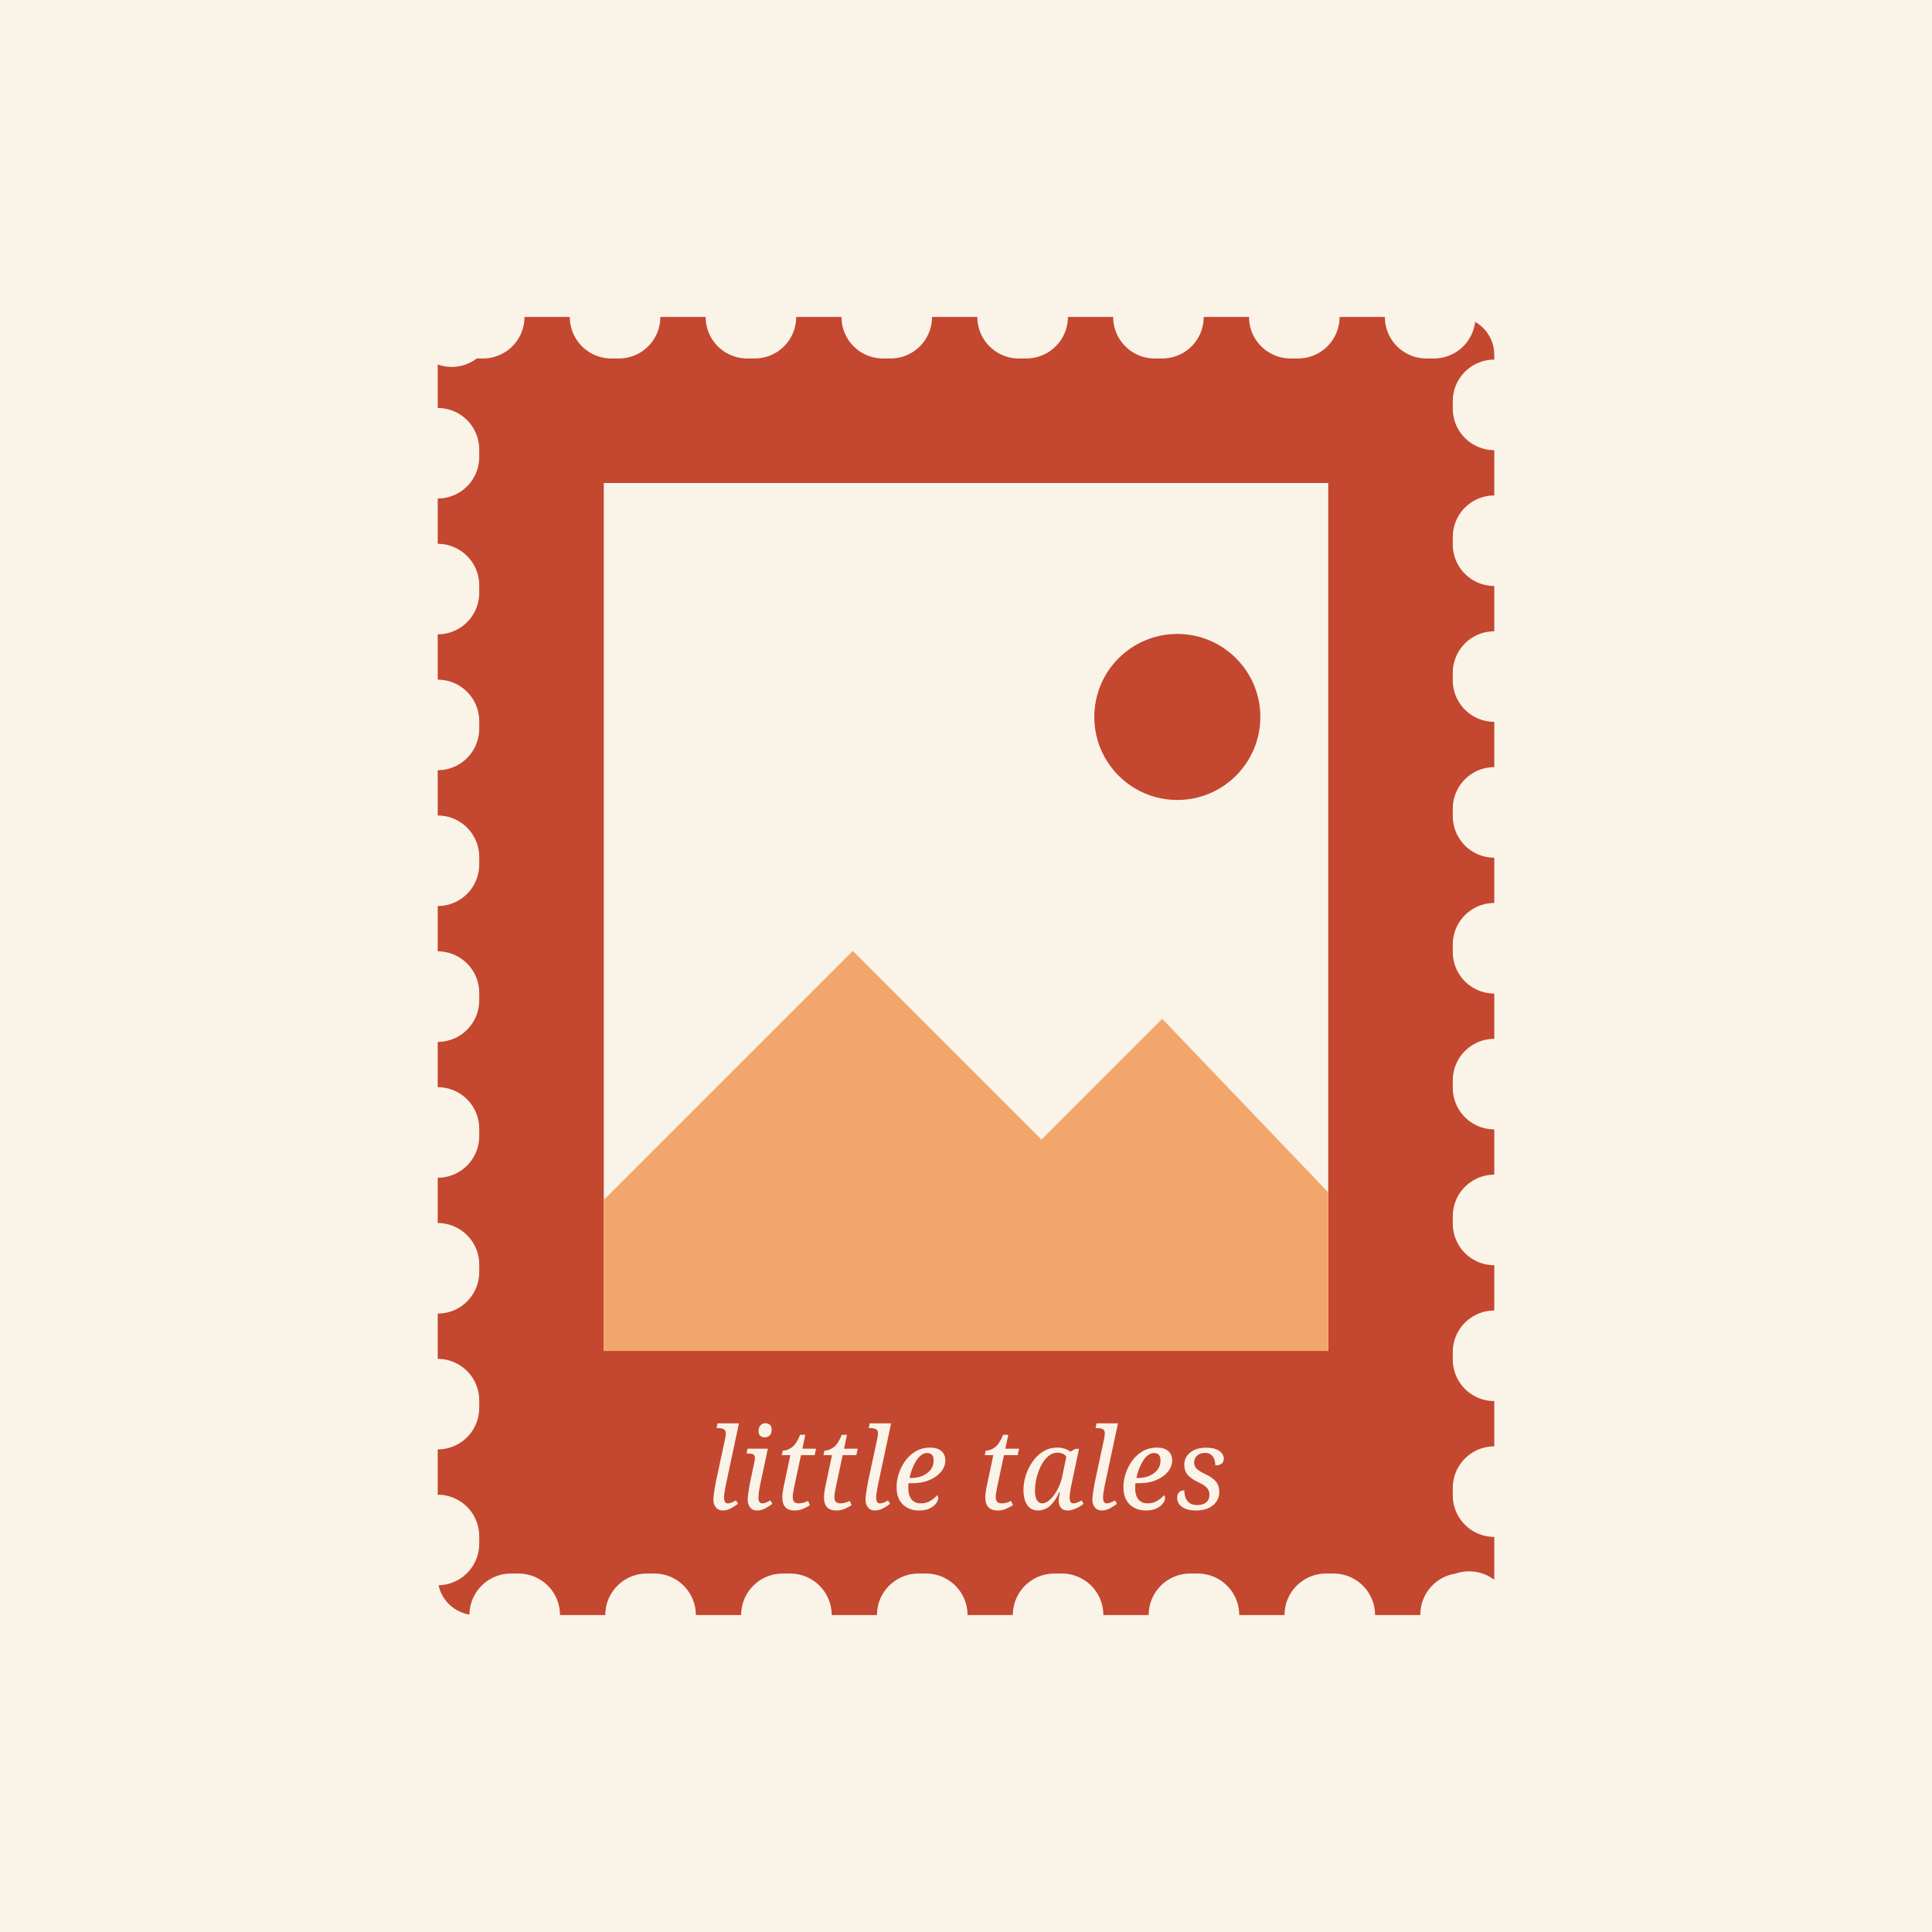
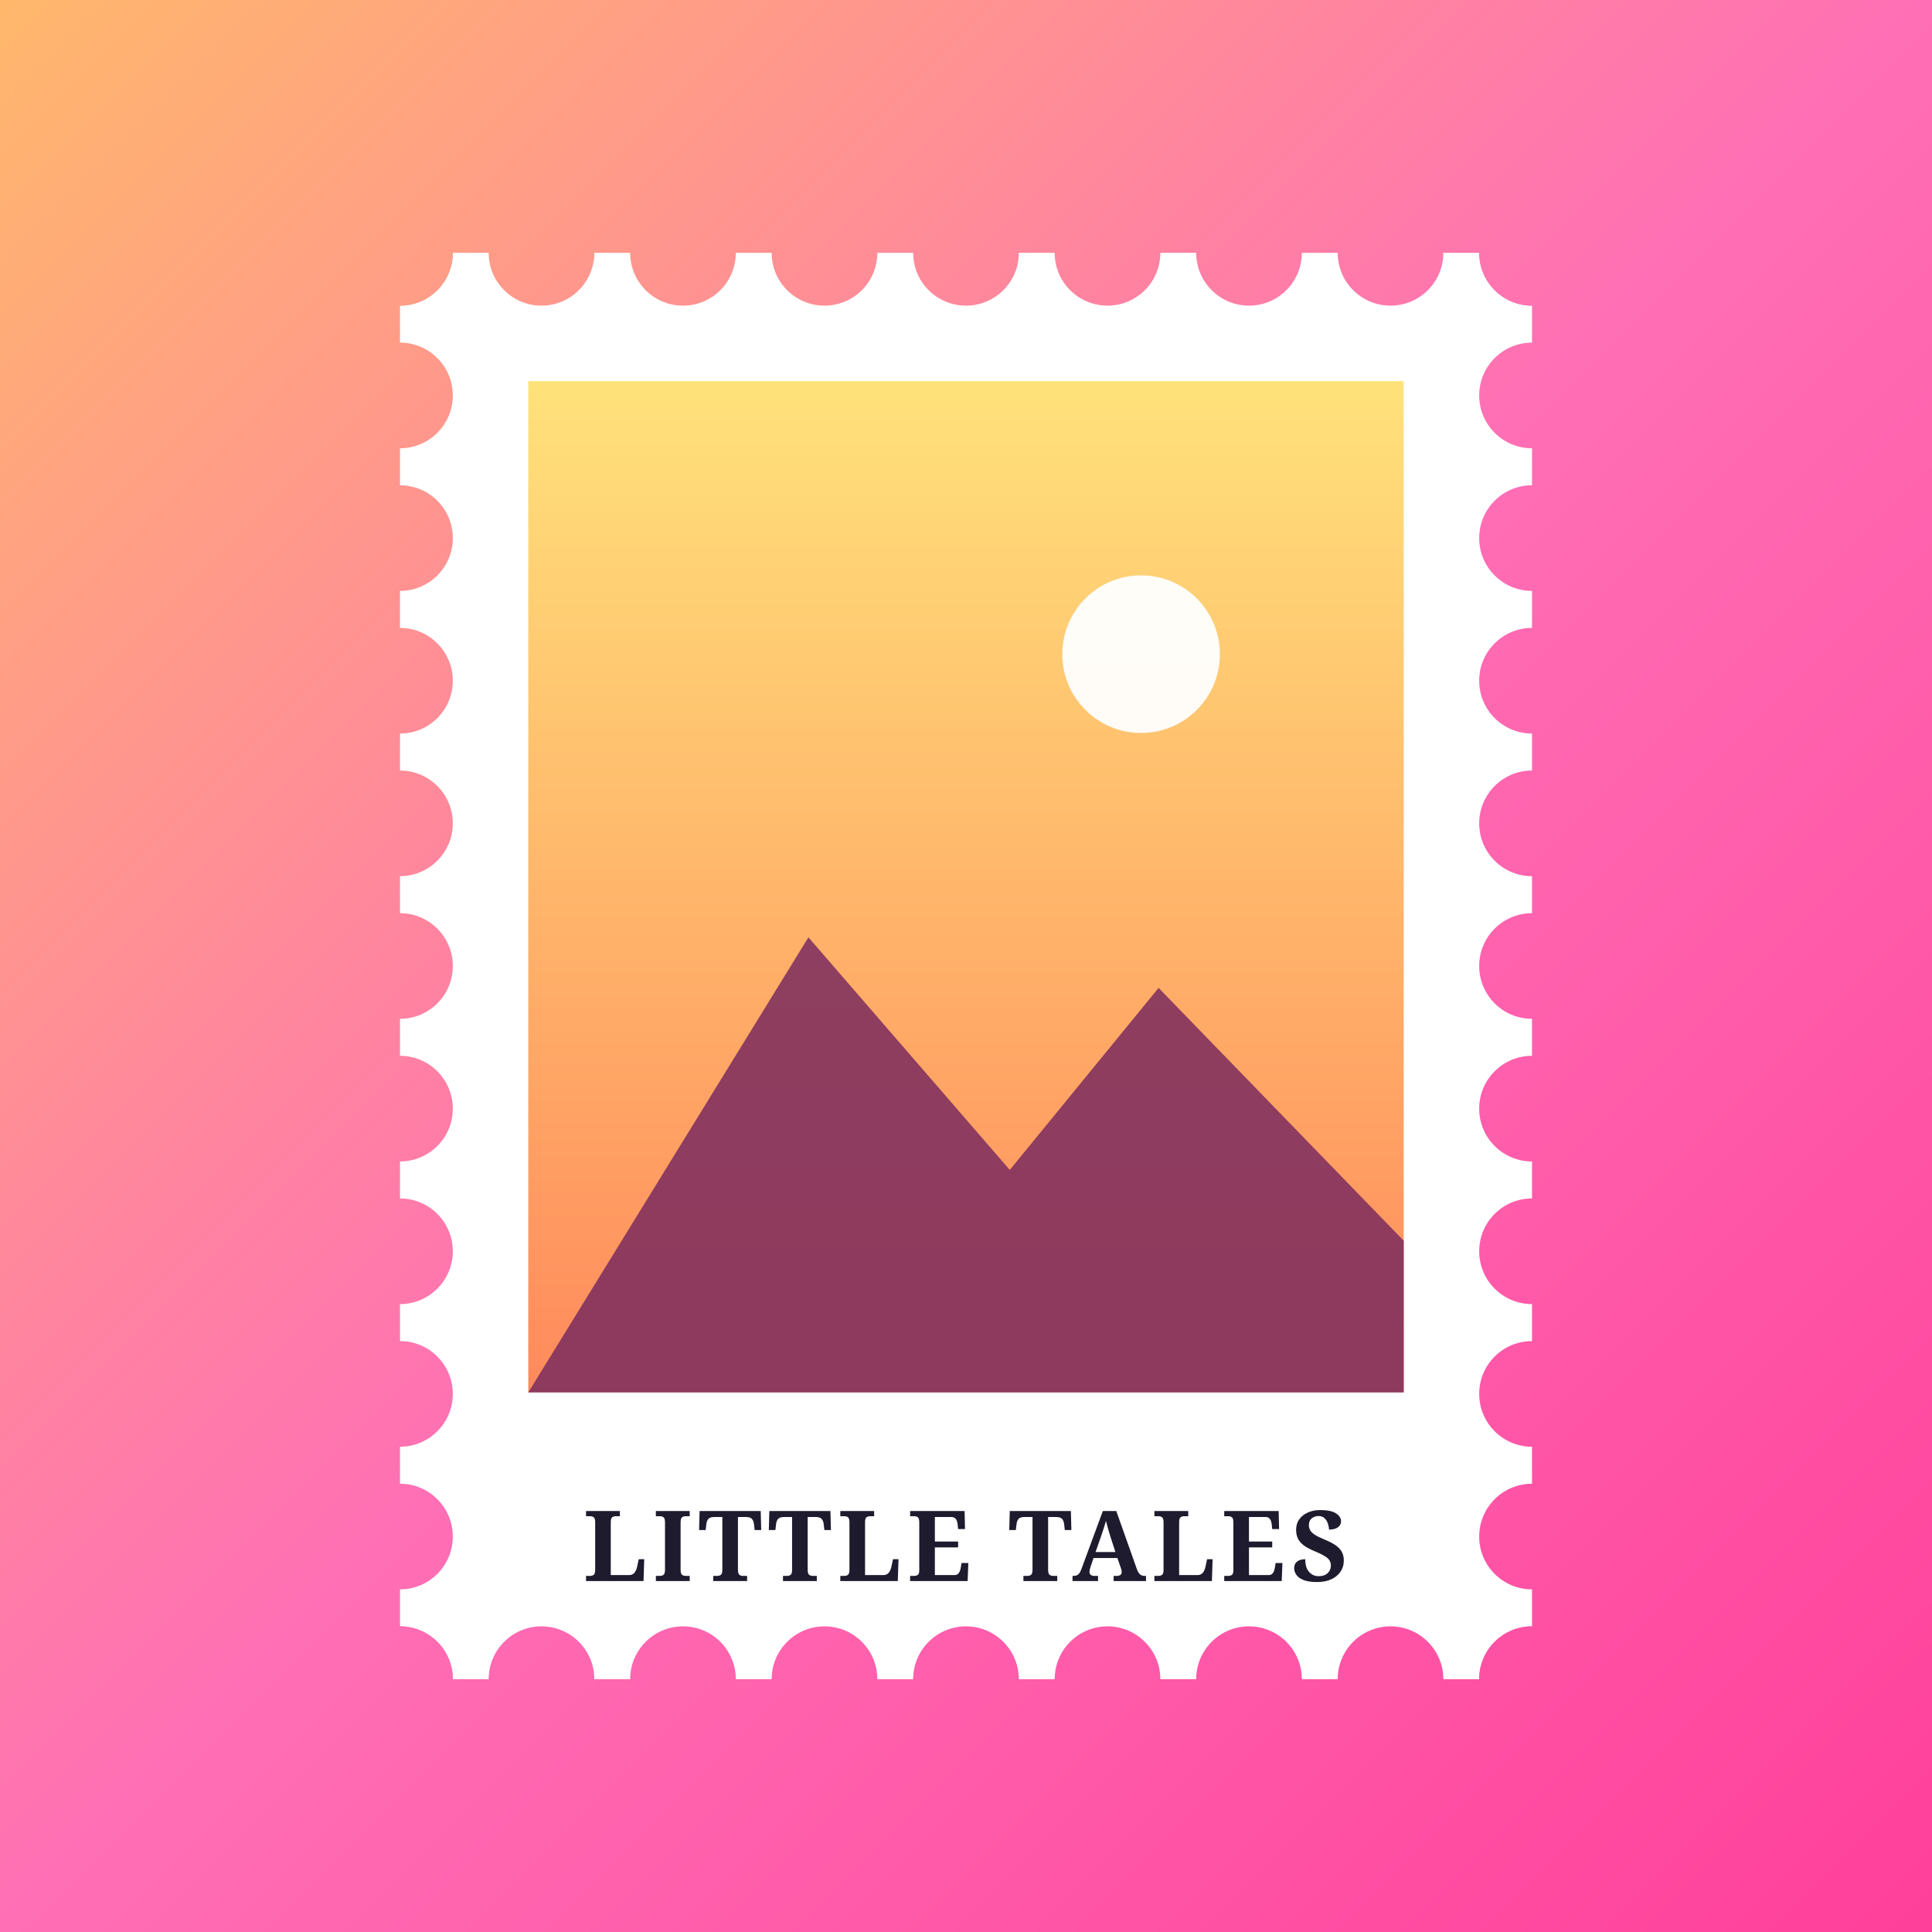
- <svg xmlns="http://www.w3.org/2000/svg" viewBox="0 0 512 512">
-   <rect width="512" height="512" fill="#FAF3E8" />
-   <rect x="116" y="84" width="280" height="344" rx="10" fill="#C4472F" />
-   <rect x="116" y="84" width="280" height="344" rx="10" fill="none" stroke="#FAF3E8" stroke-width="22" stroke-dasharray="2 34" stroke-linecap="round" />
-   <rect x="160" y="128" width="192" height="230" fill="#FAF3E8" />
-   <path d="M160 318L226 252 276 302 308 270 352 316V358H160Z" fill="#F2A66B" />
-   <circle cx="312" cy="190" r="22" fill="#C4472F" />
-   <text x="256" y="400" text-anchor="middle" font-family="Georgia,serif" font-style="italic" font-size="30" fill="#FAF3E8">little tales</text>
+ <svg xmlns="http://www.w3.org/2000/svg" viewBox="0 0 1024 1024" width="1024" height="1024">
+   <defs>
+     <mask id="m">
+       <rect x="172" y="94" width="680" height="836" fill="#fff" />
+       <g fill="#000">
+         <circle cx="212" cy="134" r="28" />
+         <circle cx="212" cy="890" r="28" />
+         <circle cx="287" cy="134" r="28" />
+         <circle cx="287" cy="890" r="28" />
+         <circle cx="362" cy="134" r="28" />
+         <circle cx="362" cy="890" r="28" />
+         <circle cx="437" cy="134" r="28" />
+         <circle cx="437" cy="890" r="28" />
+         <circle cx="512" cy="134" r="28" />
+         <circle cx="512" cy="890" r="28" />
+         <circle cx="587" cy="134" r="28" />
+         <circle cx="587" cy="890" r="28" />
+         <circle cx="662" cy="134" r="28" />
+         <circle cx="662" cy="890" r="28" />
+         <circle cx="737" cy="134" r="28" />
+         <circle cx="737" cy="890" r="28" />
+         <circle cx="812" cy="134" r="28" />
+         <circle cx="812" cy="890" r="28" />
+         <circle cx="212" cy="134" r="28" />
+         <circle cx="812" cy="134" r="28" />
+         <circle cx="212" cy="209.6" r="28" />
+         <circle cx="812" cy="209.6" r="28" />
+         <circle cx="212" cy="285.2" r="28" />
+         <circle cx="812" cy="285.2" r="28" />
+         <circle cx="212" cy="360.8" r="28" />
+         <circle cx="812" cy="360.8" r="28" />
+         <circle cx="212" cy="436.4" r="28" />
+         <circle cx="812" cy="436.4" r="28" />
+         <circle cx="212" cy="512" r="28" />
+         <circle cx="812" cy="512" r="28" />
+         <circle cx="212" cy="587.6" r="28" />
+         <circle cx="812" cy="587.6" r="28" />
+         <circle cx="212" cy="663.2" r="28" />
+         <circle cx="812" cy="663.2" r="28" />
+         <circle cx="212" cy="738.8" r="28" />
+         <circle cx="812" cy="738.8" r="28" />
+         <circle cx="212" cy="814.4" r="28" />
+         <circle cx="812" cy="814.4" r="28" />
+         <circle cx="212" cy="890" r="28" />
+         <circle cx="812" cy="890" r="28" />
+       </g>
+     </mask>
+     <linearGradient id="g" x1="0" y1="0" x2="1" y2="1">
+       <stop offset="0" stop-color="#FFB86B" />
+       <stop offset=".5" stop-color="#FF6FB5" />
+       <stop offset="1" stop-color="#FF3F9A" />
+     </linearGradient>
+     <linearGradient id="p" x1="0" y1="0" x2="0" y2="1">
+       <stop offset="0" stop-color="#FFE27A" />
+       <stop offset="1" stop-color="#FF8A5C" />
+     </linearGradient>
+   </defs>
+   <rect width="1024" height="1024" fill="url(#g)" />
+   <g mask="url(#m)">
+     <rect x="212" y="134" width="600" height="756" fill="#fff" />
+   </g>
+   <rect x="280" y="202" width="464" height="536" fill="url(#p)" />
+   <path d="M280 738 L428.48 496.8 L535.2 620.08 L614.08 523.6 L744 657.6 V738Z" fill="#7a2a5e" opacity=".85" />
+   <circle cx="604.8" cy="346.72" r="41.76" fill="#fff" opacity=".95" />
+   <text x="512" y="838" text-anchor="middle" font-family="Georgia,serif" font-weight="700" font-size="52" fill="#1E1B2E" letter-spacing="3">LITTLE TALES</text>
</svg>
